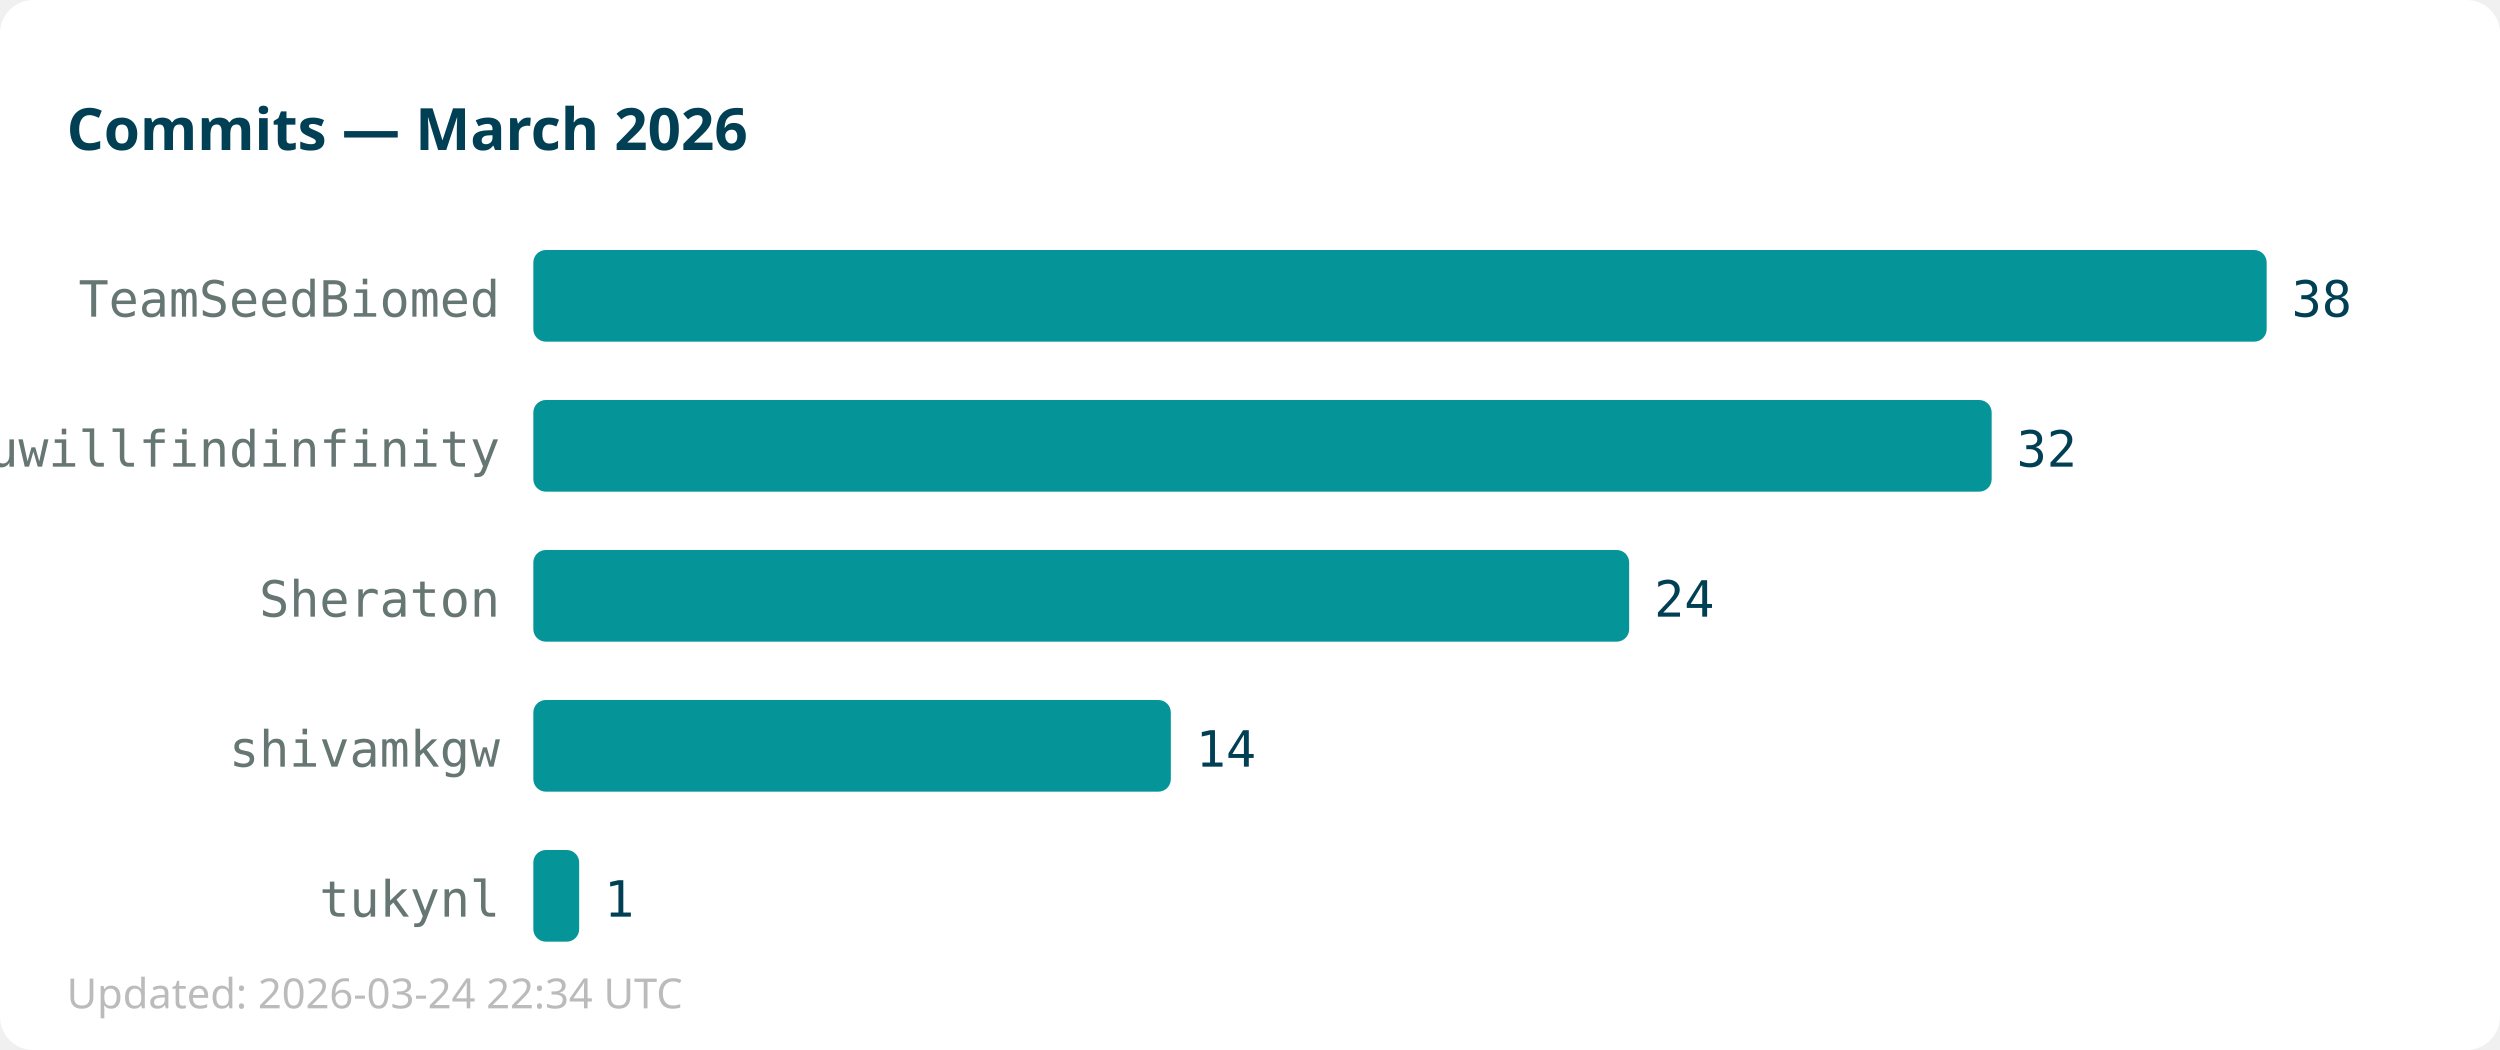
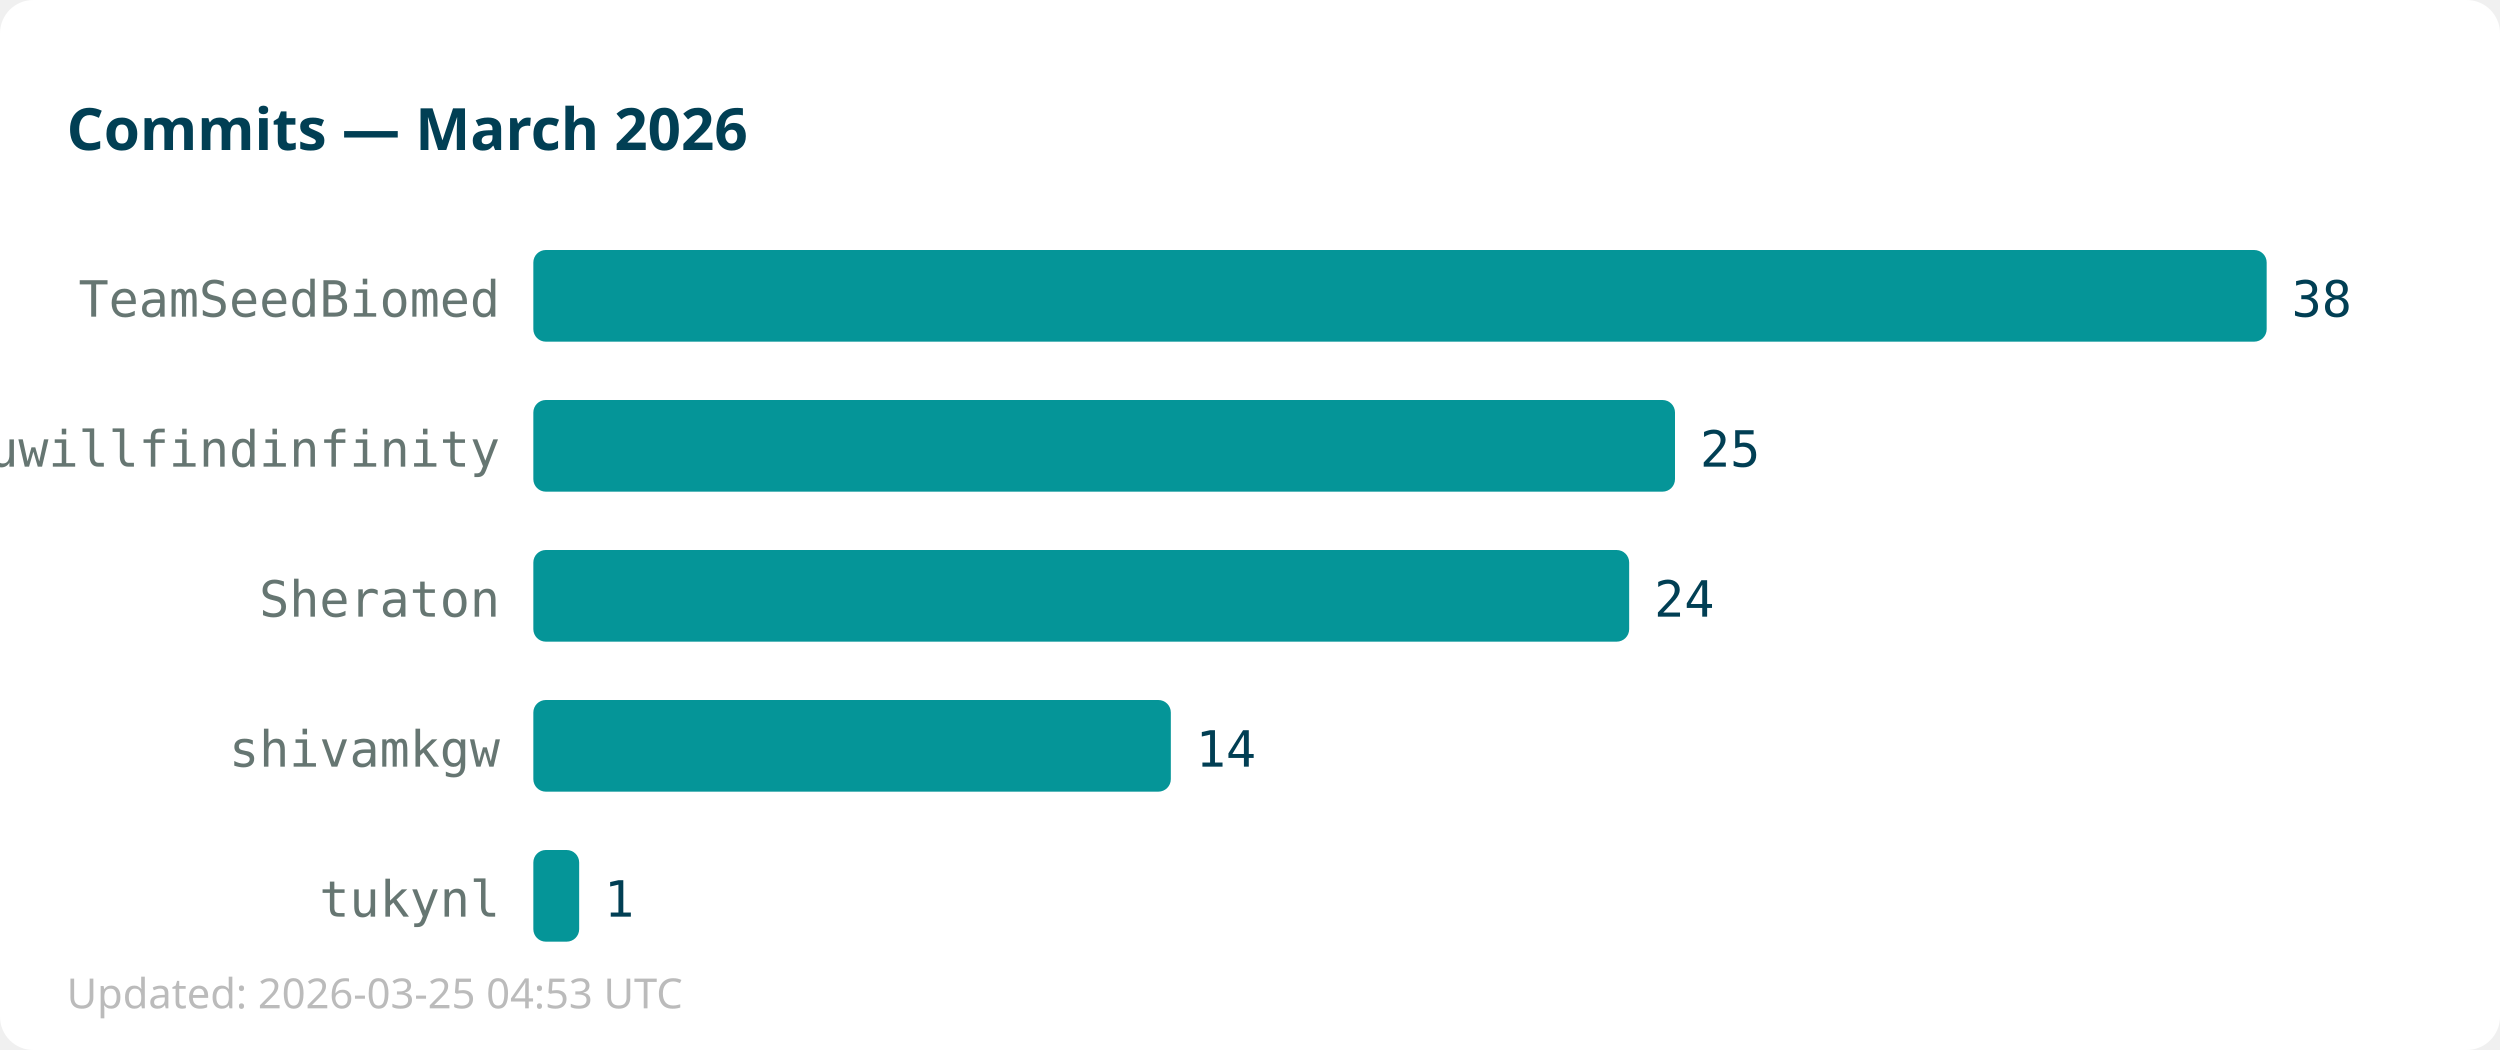
<svg xmlns="http://www.w3.org/2000/svg" width="600" height="252">
  <rect width="600" height="252" fill="#ffffff" rx="8" />
  <text x="16" y="36" font-family="sans-serif" font-size="14" font-weight="bold" fill="#013f54">Commits — March 2026</text>
  <text x="120" y="76" text-anchor="end" font-family="monospace" font-size="12" fill="#667672">TeamSeedBiomed</text>
  <rect x="128" y="60" width="416" height="22" fill="#059598" rx="3" />
  <text x="550" y="76" font-family="monospace" font-size="12" fill="#013f54">38</text>
  <text x="120" y="112" text-anchor="end" font-family="monospace" font-size="12" fill="#667672">youwillfindinfinity</text>
-   <rect x="128" y="96" width="350" height="22" fill="#059598" rx="3" />
-   <text x="484" y="112" font-family="monospace" font-size="12" fill="#013f54">32</text>
+   <rect x="128" y="96" width="274" height="22" fill="#059598" rx="3" />
+   <text x="408" y="112" font-family="monospace" font-size="12" fill="#013f54">25</text>
  <text x="120" y="148" text-anchor="end" font-family="monospace" font-size="12" fill="#667672">Sheraton</text>
  <rect x="128" y="132" width="263" height="22" fill="#059598" rx="3" />
  <text x="397" y="148" font-family="monospace" font-size="12" fill="#013f54">24</text>
  <text x="120" y="184" text-anchor="end" font-family="monospace" font-size="12" fill="#667672">shivamkgw</text>
  <rect x="128" y="168" width="153" height="22" fill="#059598" rx="3" />
  <text x="287" y="184" font-family="monospace" font-size="12" fill="#013f54">14</text>
  <text x="120" y="220" text-anchor="end" font-family="monospace" font-size="12" fill="#667672">tukynl</text>
  <rect x="128" y="204" width="11" height="22" fill="#059598" rx="3" />
  <text x="145" y="220" font-family="monospace" font-size="12" fill="#013f54">1</text>
-   <text x="16" y="242" font-family="sans-serif" font-size="10" fill="#bbbbbb">Updated: 2026-03-24 22:34 UTC</text>
+   <text x="16" y="242" font-family="sans-serif" font-size="10" fill="#bbbbbb">Updated: 2026-03-25 04:53 UTC</text>
</svg>
